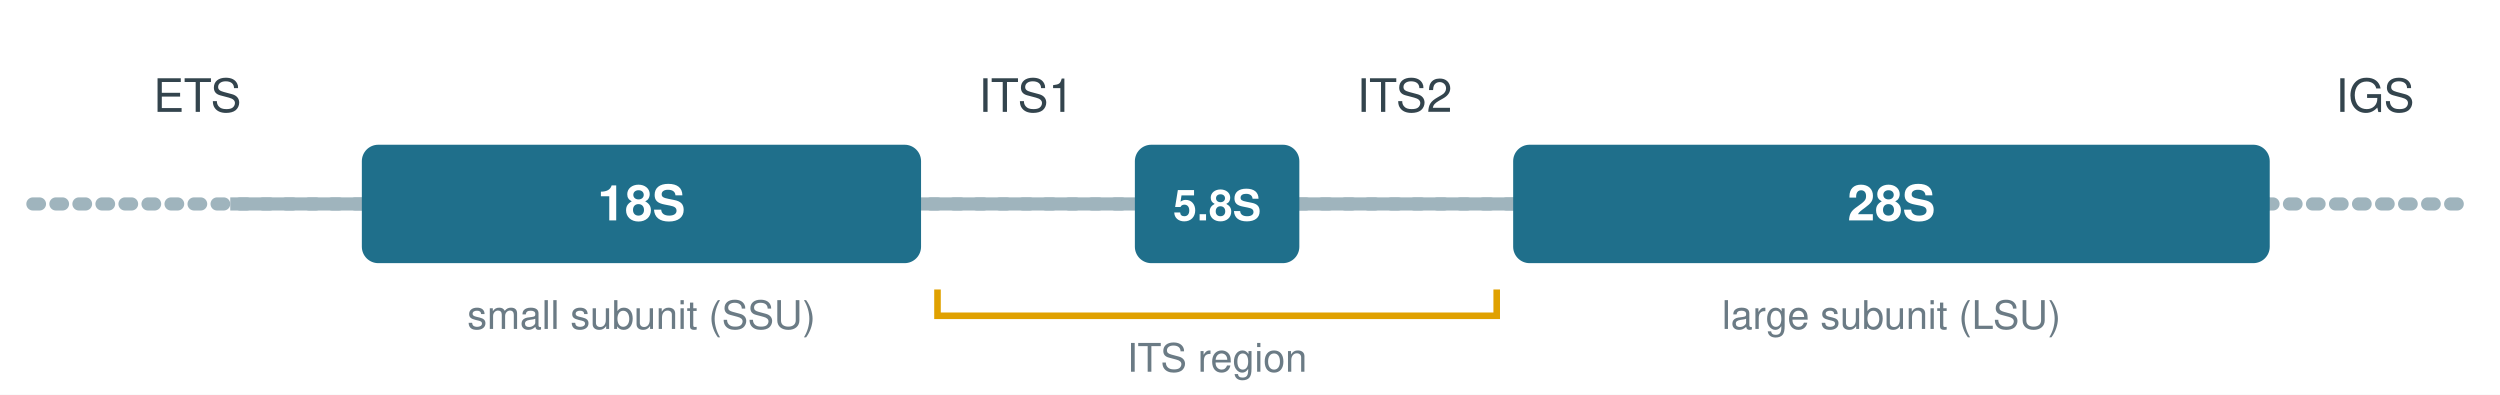
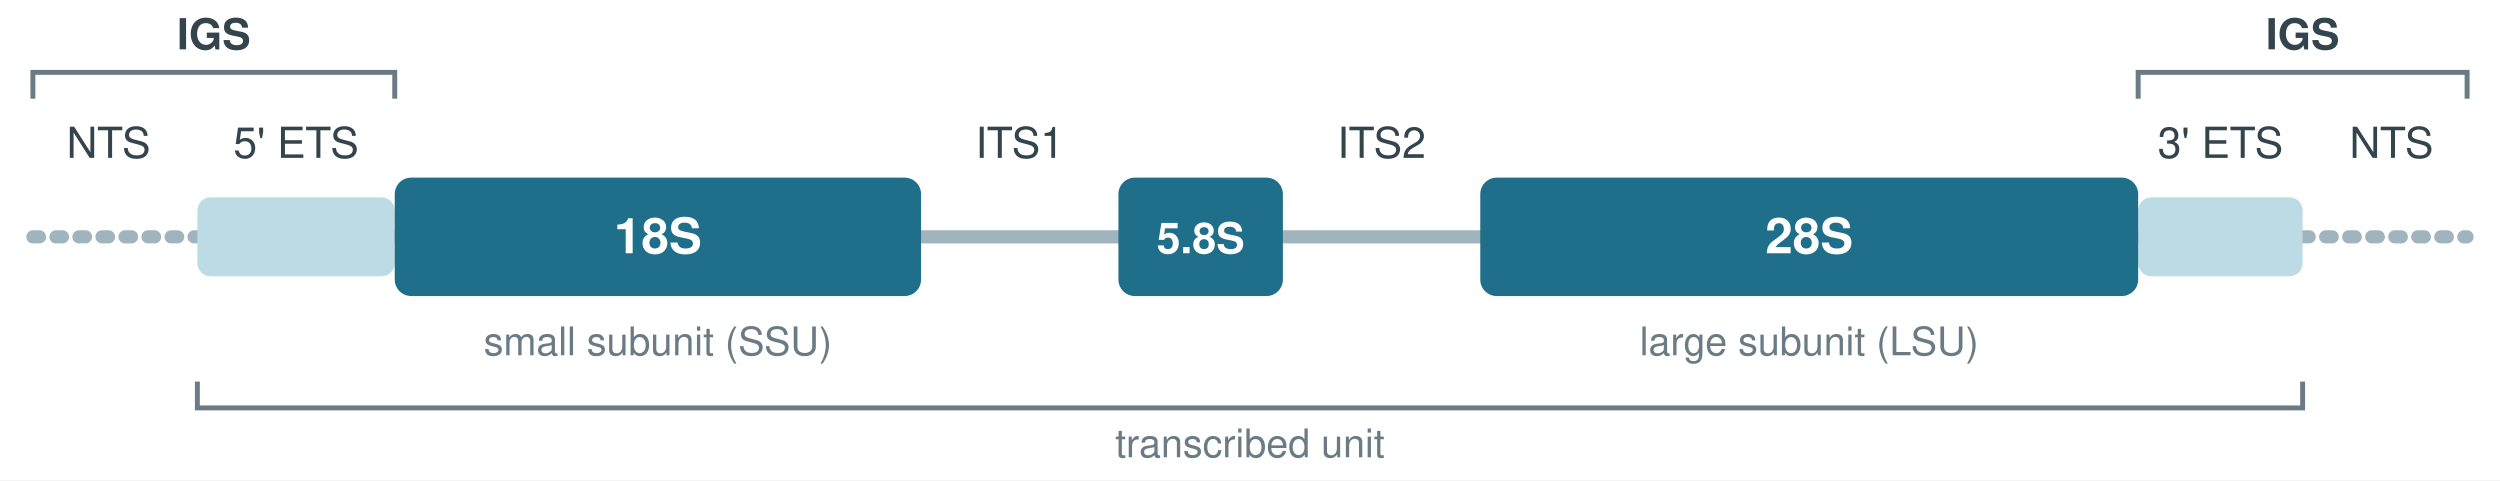
- <svg xmlns="http://www.w3.org/2000/svg" viewBox="0 0 760 120" font-family="Helvetica, Arial, sans-serif" role="img" aria-label="One copy of the rDNA repeat">
-   <rect width="760" height="120" fill="#ffffff" />
-   <line x1="10" y1="62" x2="750" y2="62" stroke="#9fb4bd" stroke-width="4" stroke-dasharray="2 5" stroke-linecap="round" />
-   <line x1="70" y1="62" x2="690" y2="62" stroke="#9fb4bd" stroke-width="4" />
+ <svg xmlns="http://www.w3.org/2000/svg" viewBox="0 0 760 146" font-family="Helvetica, Arial, sans-serif" role="img" aria-label="One copy of the rDNA repeat">
+   <rect width="760" height="146" fill="#ffffff" />
+   <g stroke="#6b7b85" stroke-width="1.5" fill="none">
+     <path d="M10 30 v-8 h110 v8" />
+     <path d="M650 30 v-8 h100 v8" />
+   </g>
+   <g font-size="13" font-weight="bold" text-anchor="middle" fill="#33444d">
+     <text x="65" y="15">IGS</text>
+     <text x="700" y="15">IGS</text>
+   </g>
+   <line x1="10" y1="72" x2="60" y2="72" stroke="#9fb4bd" stroke-width="4" stroke-dasharray="2 5" stroke-linecap="round" />
+   <line x1="700" y1="72" x2="750" y2="72" stroke="#9fb4bd" stroke-width="4" stroke-dasharray="2 5" stroke-linecap="round" />
+   <line x1="60" y1="72" x2="700" y2="72" stroke="#9fb4bd" stroke-width="4" />
+   <rect x="60" y="60" width="60" height="24" rx="4" fill="#bcdbe4" />
+   <rect x="650" y="60" width="50" height="24" rx="4" fill="#bcdbe4" />
  <g font-size="15" font-weight="bold" text-anchor="middle">
-     <rect x="110" y="44" width="170" height="36" rx="5" fill="#1f6f8b" />
-     <text x="195" y="67" fill="#ffffff">18S</text>
-     <rect x="345" y="44" width="50" height="36" rx="5" fill="#1f6f8b" />
-     <text x="370" y="67" fill="#ffffff" font-size="13">5.8S</text>
-     <rect x="460" y="44" width="230" height="36" rx="5" fill="#1f6f8b" />
-     <text x="575" y="67" fill="#ffffff">28S</text>
+     <rect x="120" y="54" width="160" height="36" rx="5" fill="#1f6f8b" />
+     <text x="200" y="77" fill="#ffffff">18S</text>
+     <rect x="340" y="54" width="50" height="36" rx="5" fill="#1f6f8b" />
+     <text x="365" y="77" fill="#ffffff" font-size="13">5.8S</text>
+     <rect x="450" y="54" width="200" height="36" rx="5" fill="#1f6f8b" />
+     <text x="550" y="77" fill="#ffffff">28S</text>
  </g>
-   <g font-size="14" text-anchor="middle" fill="#33444d">
-     <text x="60" y="34">ETS</text>
-     <text x="312" y="34">ITS1</text>
-     <text x="427" y="34">ITS2</text>
-     <text x="722" y="34">IGS</text>
+   <g font-size="13" text-anchor="middle" fill="#33444d">
+     <text x="33" y="48">NTS</text>
+     <text x="90" y="48">5' ETS</text>
+     <text x="310" y="48">ITS1</text>
+     <text x="420" y="48">ITS2</text>
+     <text x="675" y="48">3' ETS</text>
+     <text x="727" y="48">NTS</text>
  </g>
  <g font-size="12" text-anchor="middle" fill="#6b7b85">
-     <text x="195" y="100">small subunit (SSU)</text>
-     <text x="575" y="100">large subunit (LSU)</text>
+     <text x="200" y="108">small subunit (SSU)</text>
+     <text x="550" y="108">large subunit (LSU)</text>
+     <text x="380" y="139">transcribed unit</text>
  </g>
-   <g stroke="#e0a100" stroke-width="2" fill="none">
-     <path d="M285 88 v8 h170 v-8" />
-   </g>
-   <text x="370" y="113" font-size="12" text-anchor="middle" fill="#6b7b85">ITS region</text>
+   <path d="M60 116 v8 h640 v-8" stroke="#6b7b85" stroke-width="1.5" fill="none" />
</svg>
